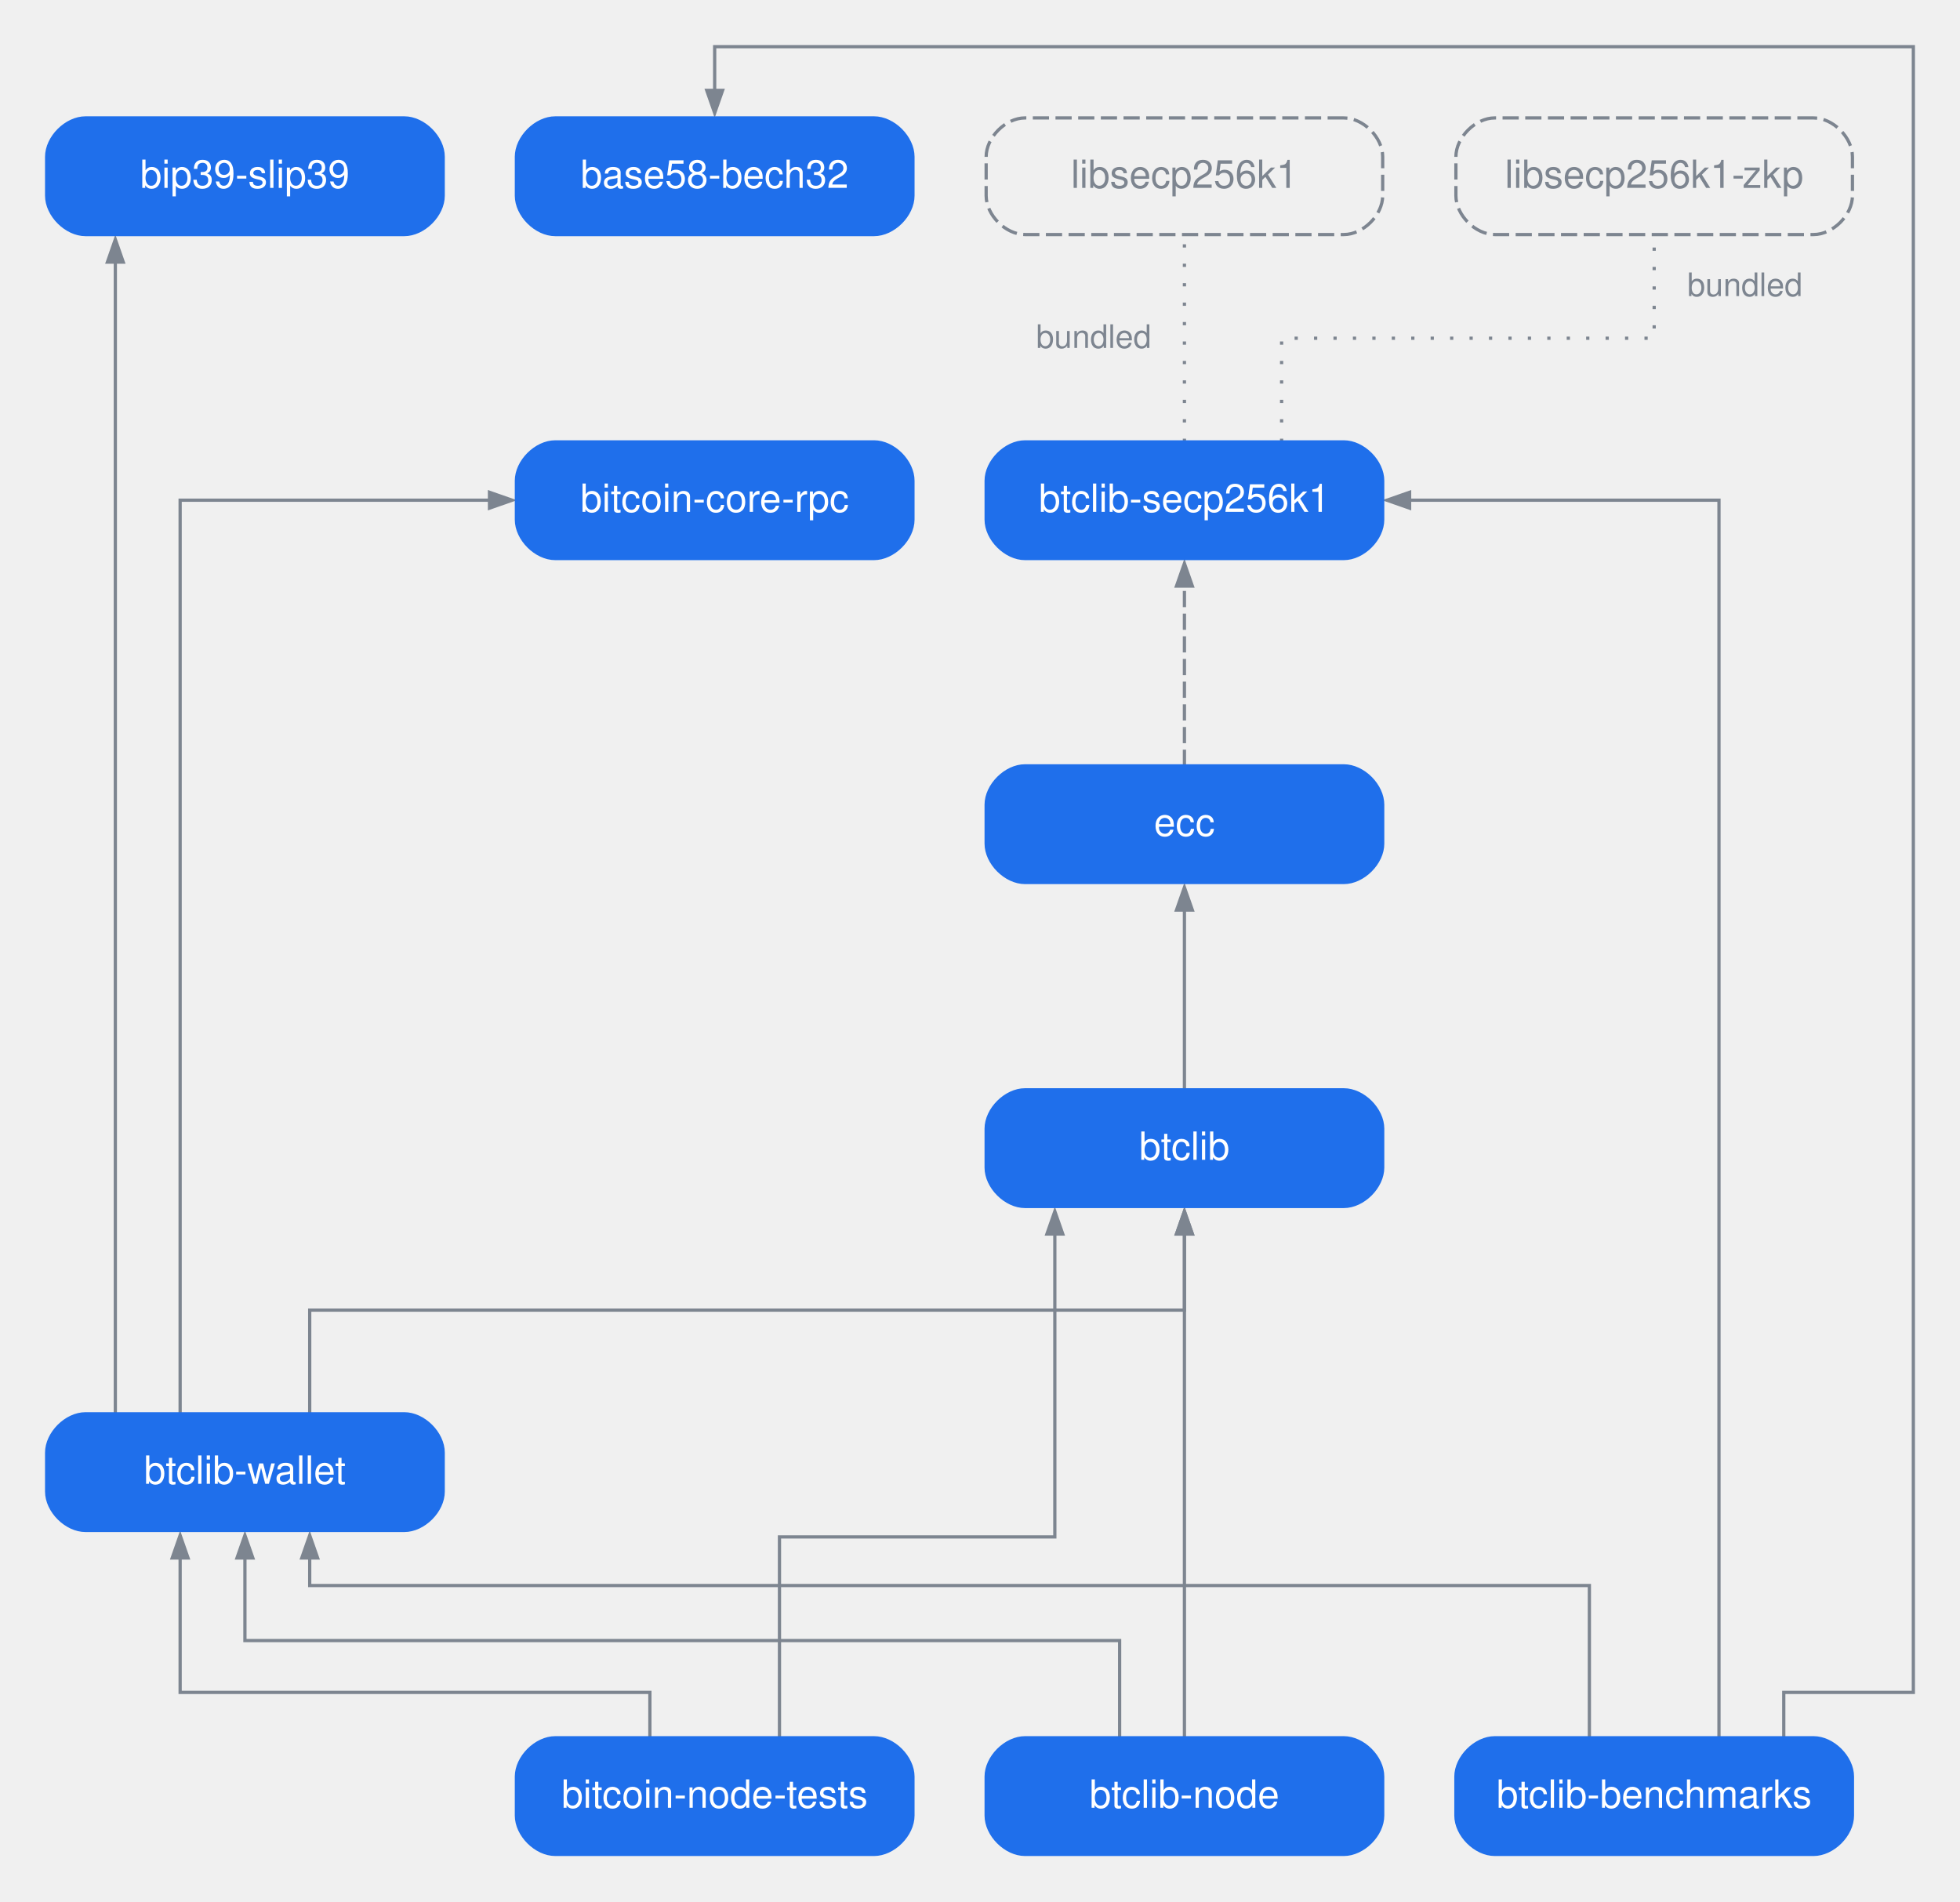
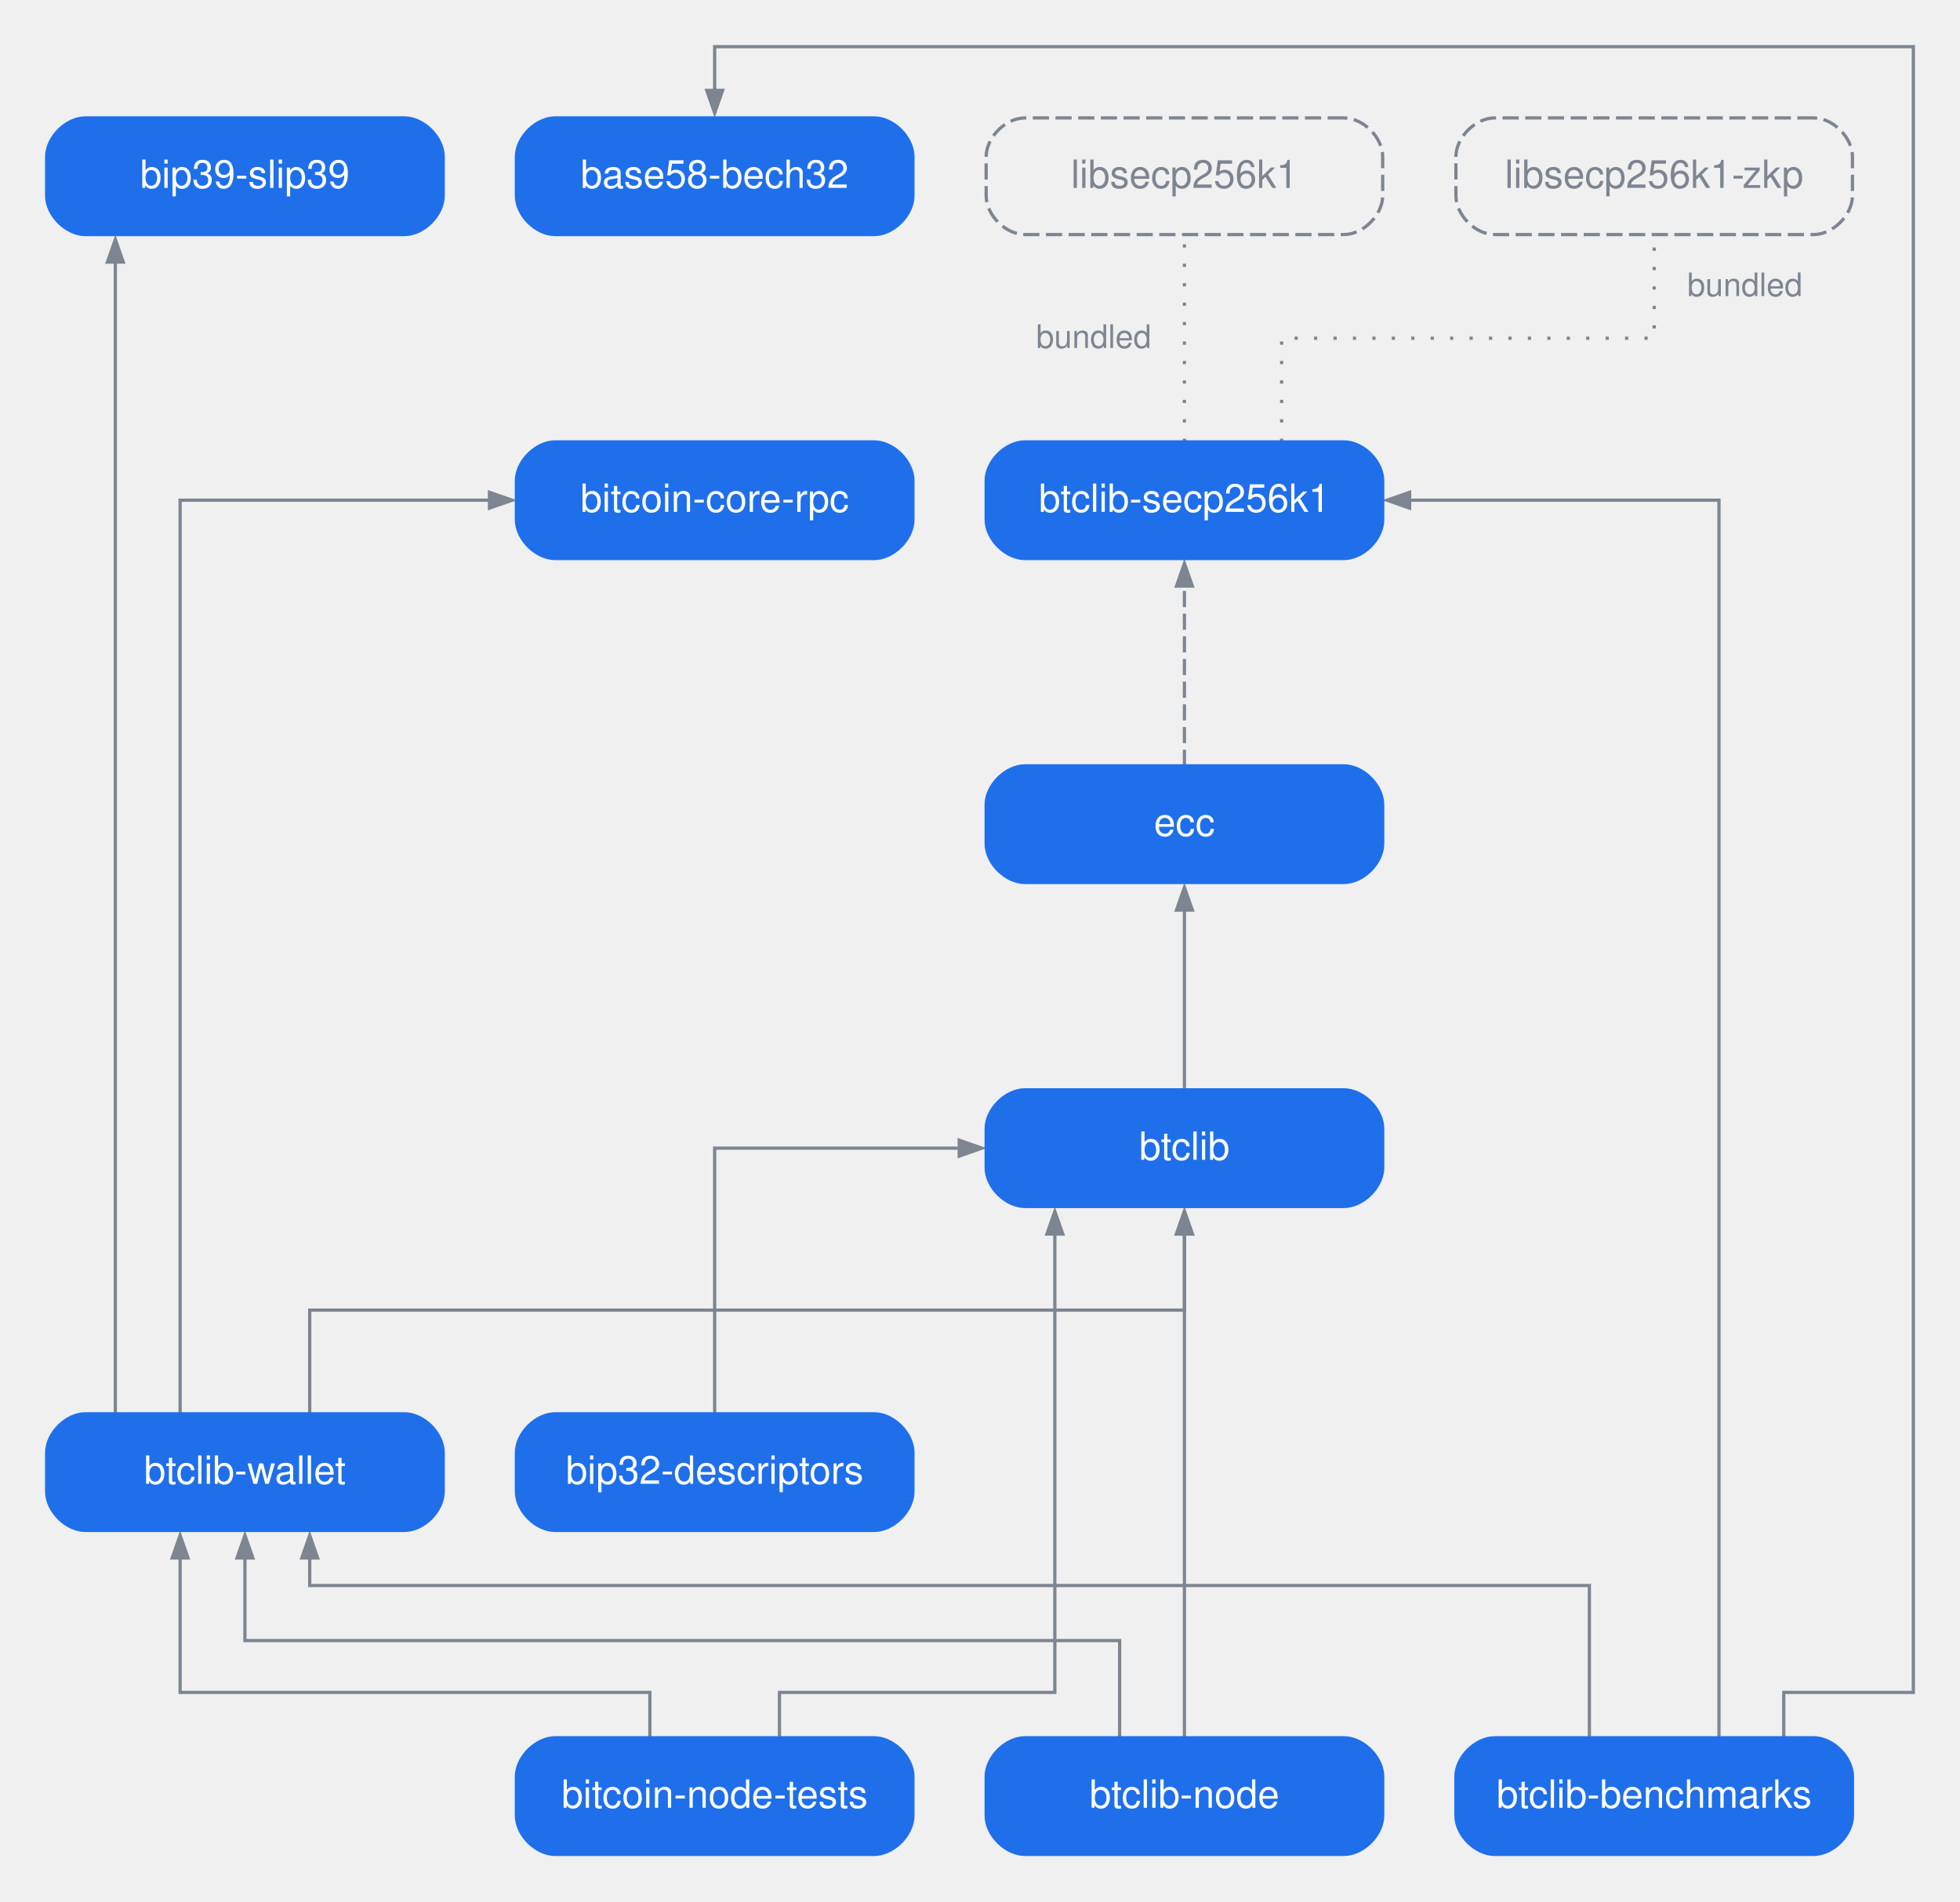
<svg xmlns="http://www.w3.org/2000/svg" width="605pt" height="587pt" viewBox="0.00 0.00 605.00 587.00">
  <g id="graph0" class="graph" transform="scale(1 1) rotate(0) translate(14.4 572.4)">
    <g id="edge1" class="edge">
      <path fill="none" stroke="#7d8590" stroke-dasharray="1,5" d="M351.2,-436C351.2,-436 351.2,-500 351.2,-500" />
      <text xml:space="preserve" text-anchor="middle" x="323.2" y="-465" font-family="Helvetica,sans-Serif" font-size="10.00" fill="#7d8590">bundled</text>
    </g>
    <g id="edge2" class="edge">
      <path fill="none" stroke="#7d8590" stroke-dasharray="1,5" d="M381.2,-436C381.2,-436 381.2,-468 381.2,-468 381.2,-468 496.2,-468 496.2,-468 496.2,-468 496.2,-500 496.2,-500" />
      <text xml:space="preserve" text-anchor="middle" x="524.2" y="-481" font-family="Helvetica,sans-Serif" font-size="10.00" fill="#7d8590">bundled</text>
    </g>
    <g id="edge3" class="edge">
      <path fill="none" stroke="#7d8590" stroke-dasharray="5,2" d="M351.2,-336C351.2,-336 351.2,-393 351.2,-393" />
      <polygon fill="#7d8590" stroke="#7d8590" points="348.75,-391.49 351.2,-398.49 353.65,-391.49 348.75,-391.49" />
    </g>
    <g id="edge4" class="edge">
      <path fill="none" stroke="#7d8590" d="M351.2,-236C351.2,-236 351.2,-293 351.2,-293" />
      <polygon fill="#7d8590" stroke="#7d8590" points="348.75,-291.49 351.2,-298.49 353.65,-291.49 348.75,-291.49" />
    </g>
-     <g id="edge14" class="edge">
+     <g id="edge15" class="edge">
      <path fill="none" stroke="#7d8590" d="M21.2,-136C21.2,-136 21.2,-493 21.2,-493" />
      <polygon fill="#7d8590" stroke="#7d8590" points="18.75,-491.49 21.2,-498.49 23.65,-491.49 18.75,-491.49" />
    </g>
-     <g id="edge13" class="edge">
+     <g id="edge14" class="edge">
      <path fill="none" stroke="#7d8590" d="M41.2,-136C41.2,-136 41.2,-418 41.2,-418 41.2,-418 138.2,-418 138.2,-418" />
      <polygon fill="#7d8590" stroke="#7d8590" points="136.69,-420.45 143.69,-418 136.69,-415.55 136.69,-420.45" />
    </g>
    <g id="edge5" class="edge">
      <path fill="none" stroke="#7d8590" d="M81.2,-136C81.2,-136 81.2,-168 81.2,-168 81.2,-168 351.2,-168 351.2,-168 351.2,-168 351.2,-193 351.2,-193" />
      <polygon fill="#7d8590" stroke="#7d8590" points="348.75,-191.49 351.2,-198.49 353.65,-191.49 348.75,-191.49" />
    </g>
+     <g id="edge8" class="edge">
+       <path fill="none" stroke="#7d8590" d="M206.2,-136C206.2,-136 206.2,-218 206.2,-218 206.2,-218 283.2,-218 283.2,-218" />
+       <polygon fill="#7d8590" stroke="#7d8590" points="281.69,-220.45 288.69,-218 281.69,-215.55 281.69,-220.45" />
+     </g>
    <g id="edge7" class="edge">
-       <path fill="none" stroke="#7d8590" d="M226.2,-36C226.2,-36 226.2,-98 226.2,-98 226.2,-98 311.2,-98 311.2,-98 311.2,-98 311.2,-193 311.2,-193" />
+       <path fill="none" stroke="#7d8590" d="M226.2,-36C226.2,-36 226.2,-50 226.2,-50 226.2,-50 311.2,-50 311.2,-50 311.2,-50 311.2,-193 311.2,-193" />
      <polygon fill="#7d8590" stroke="#7d8590" points="308.75,-191.49 311.2,-198.49 313.65,-191.49 308.75,-191.49" />
    </g>
    <g id="edge6" class="edge">
      <path fill="none" stroke="#7d8590" d="M186.2,-36C186.2,-36 186.2,-50 186.2,-50 186.2,-50 41.2,-50 41.2,-50 41.2,-50 41.2,-93 41.2,-93" />
      <polygon fill="#7d8590" stroke="#7d8590" points="38.75,-91.49 41.2,-98.49 43.65,-91.49 38.75,-91.49" />
    </g>
-     <g id="edge12" class="edge">
+     <g id="edge13" class="edge">
      <path fill="none" stroke="#7d8590" d="M536.2,-36C536.2,-36 536.2,-50 536.2,-50 536.2,-50 576.2,-50 576.2,-50 576.2,-50 576.2,-558 576.2,-558 576.2,-558 206.2,-558 206.2,-558 206.2,-558 206.2,-543 206.2,-543" />
      <polygon fill="#7d8590" stroke="#7d8590" points="208.65,-544.51 206.2,-537.51 203.75,-544.51 208.65,-544.51" />
    </g>
-     <g id="edge11" class="edge">
+     <g id="edge12" class="edge">
      <path fill="none" stroke="#7d8590" d="M516.2,-36C516.2,-36 516.2,-418 516.2,-418 516.2,-418 419.2,-418 419.2,-418" />
      <polygon fill="#7d8590" stroke="#7d8590" points="420.71,-415.55 413.71,-418 420.71,-420.45 420.71,-415.55" />
    </g>
-     <g id="edge10" class="edge">
+     <g id="edge11" class="edge">
      <path fill="none" stroke="#7d8590" d="M476.2,-36C476.2,-36 476.2,-83 476.2,-83 476.2,-83 81.2,-83 81.2,-83 81.2,-83 81.2,-93 81.2,-93" />
      <polygon fill="#7d8590" stroke="#7d8590" points="78.75,-91.49 81.2,-98.49 83.65,-91.49 78.75,-91.49" />
    </g>
-     <g id="edge8" class="edge">
+     <g id="edge9" class="edge">
      <path fill="none" stroke="#7d8590" d="M351.2,-36C351.2,-36 351.2,-193 351.2,-193" />
      <polygon fill="#7d8590" stroke="#7d8590" points="348.75,-191.49 351.2,-198.49 353.65,-191.49 348.75,-191.49" />
    </g>
-     <g id="edge9" class="edge">
+     <g id="edge10" class="edge">
      <path fill="none" stroke="#7d8590" d="M331.2,-36C331.2,-36 331.2,-66 331.2,-66 331.2,-66 61.2,-66 61.2,-66 61.2,-66 61.2,-93 61.2,-93" />
      <polygon fill="#7d8590" stroke="#7d8590" points="58.75,-91.49 61.2,-98.49 63.65,-91.49 58.75,-91.49" />
    </g>
    <g id="node1" class="node">
      <path fill="none" stroke="#7d8590" stroke-dasharray="5,2" d="M400.4,-536C400.4,-536 302,-536 302,-536 296,-536 290,-530 290,-524 290,-524 290,-512 290,-512 290,-506 296,-500 302,-500 302,-500 400.4,-500 400.4,-500 406.4,-500 412.4,-506 412.4,-512 412.4,-512 412.4,-524 412.4,-524 412.4,-530 406.4,-536 400.4,-536" />
      <text xml:space="preserve" text-anchor="middle" x="351.2" y="-514.4" font-family="Helvetica,sans-Serif" font-size="12.00" fill="#7d8590">libsecp256k1</text>
    </g>
    <g id="node2" class="node">
      <path fill="none" stroke="#7d8590" stroke-dasharray="5,2" d="M545.4,-536C545.4,-536 447,-536 447,-536 441,-536 435,-530 435,-524 435,-524 435,-512 435,-512 435,-506 441,-500 447,-500 447,-500 545.4,-500 545.4,-500 551.4,-500 557.4,-506 557.4,-512 557.4,-512 557.4,-524 557.4,-524 557.4,-530 551.4,-536 545.4,-536" />
      <text xml:space="preserve" text-anchor="middle" x="496.2" y="-514.4" font-family="Helvetica,sans-Serif" font-size="12.00" fill="#7d8590">libsecp256k1-zkp</text>
    </g>
    <g id="node3" class="node">
      <path fill="#1f6feb" stroke="#1f6feb" d="M255.4,-536C255.4,-536 157,-536 157,-536 151,-536 145,-530 145,-524 145,-524 145,-512 145,-512 145,-506 151,-500 157,-500 157,-500 255.4,-500 255.4,-500 261.4,-500 267.4,-506 267.4,-512 267.4,-512 267.4,-524 267.4,-524 267.4,-530 261.4,-536 255.4,-536" />
      <text xml:space="preserve" text-anchor="middle" x="206.2" y="-514.4" font-family="Helvetica,sans-Serif" font-size="12.00" fill="#ffffff">base58-bech32</text>
    </g>
    <g id="node4" class="node">
      <path fill="#1f6feb" stroke="#1f6feb" d="M110.4,-536C110.4,-536 12,-536 12,-536 6,-536 0,-530 0,-524 0,-524 0,-512 0,-512 0,-506 6,-500 12,-500 12,-500 110.4,-500 110.4,-500 116.4,-500 122.4,-506 122.4,-512 122.4,-512 122.4,-524 122.4,-524 122.4,-530 116.4,-536 110.4,-536" />
      <text xml:space="preserve" text-anchor="middle" x="61.2" y="-514.4" font-family="Helvetica,sans-Serif" font-size="12.00" fill="#ffffff">bip39-slip39</text>
    </g>
    <g id="node5" class="node">
      <path fill="#1f6feb" stroke="#1f6feb" d="M255.4,-436C255.4,-436 157,-436 157,-436 151,-436 145,-430 145,-424 145,-424 145,-412 145,-412 145,-406 151,-400 157,-400 157,-400 255.4,-400 255.4,-400 261.4,-400 267.4,-406 267.4,-412 267.4,-412 267.4,-424 267.4,-424 267.4,-430 261.4,-436 255.4,-436" />
      <text xml:space="preserve" text-anchor="middle" x="206.2" y="-414.4" font-family="Helvetica,sans-Serif" font-size="12.00" fill="#ffffff">bitcoin-core-rpc</text>
    </g>
    <g id="node6" class="node">
      <path fill="#1f6feb" stroke="#1f6feb" d="M400.4,-436C400.4,-436 302,-436 302,-436 296,-436 290,-430 290,-424 290,-424 290,-412 290,-412 290,-406 296,-400 302,-400 302,-400 400.4,-400 400.4,-400 406.4,-400 412.4,-406 412.4,-412 412.4,-412 412.4,-424 412.4,-424 412.4,-430 406.4,-436 400.4,-436" />
      <text xml:space="preserve" text-anchor="middle" x="351.2" y="-414.4" font-family="Helvetica,sans-Serif" font-size="12.00" fill="#ffffff">btclib-secp256k1</text>
    </g>
    <g id="node7" class="node">
      <path fill="#1f6feb" stroke="#1f6feb" d="M400.4,-336C400.4,-336 302,-336 302,-336 296,-336 290,-330 290,-324 290,-324 290,-312 290,-312 290,-306 296,-300 302,-300 302,-300 400.4,-300 400.4,-300 406.4,-300 412.4,-306 412.4,-312 412.4,-312 412.4,-324 412.4,-324 412.4,-330 406.4,-336 400.4,-336" />
      <text xml:space="preserve" text-anchor="middle" x="351.2" y="-314.4" font-family="Helvetica,sans-Serif" font-size="12.00" fill="#ffffff">ecc</text>
    </g>
    <g id="node8" class="node">
      <path fill="#1f6feb" stroke="#1f6feb" d="M400.4,-236C400.4,-236 302,-236 302,-236 296,-236 290,-230 290,-224 290,-224 290,-212 290,-212 290,-206 296,-200 302,-200 302,-200 400.4,-200 400.4,-200 406.4,-200 412.4,-206 412.4,-212 412.4,-212 412.4,-224 412.4,-224 412.4,-230 406.4,-236 400.4,-236" />
      <text xml:space="preserve" text-anchor="middle" x="351.2" y="-214.4" font-family="Helvetica,sans-Serif" font-size="12.00" fill="#ffffff">btclib</text>
    </g>
    <g id="node9" class="node">
      <path fill="#1f6feb" stroke="#1f6feb" d="M110.4,-136C110.4,-136 12,-136 12,-136 6,-136 0,-130 0,-124 0,-124 0,-112 0,-112 0,-106 6,-100 12,-100 12,-100 110.4,-100 110.4,-100 116.4,-100 122.4,-106 122.4,-112 122.4,-112 122.4,-124 122.4,-124 122.4,-130 116.4,-136 110.4,-136" />
      <text xml:space="preserve" text-anchor="middle" x="61.2" y="-114.4" font-family="Helvetica,sans-Serif" font-size="12.00" fill="#ffffff">btclib-wallet</text>
    </g>
    <g id="node10" class="node">
+       <path fill="#1f6feb" stroke="#1f6feb" d="M255.4,-136C255.4,-136 157,-136 157,-136 151,-136 145,-130 145,-124 145,-124 145,-112 145,-112 145,-106 151,-100 157,-100 157,-100 255.4,-100 255.4,-100 261.4,-100 267.4,-106 267.4,-112 267.4,-112 267.4,-124 267.4,-124 267.4,-130 261.4,-136 255.4,-136" />
+       <text xml:space="preserve" text-anchor="middle" x="206.2" y="-114.4" font-family="Helvetica,sans-Serif" font-size="12.00" fill="#ffffff">bip32-descriptors</text>
+     </g>
+     <g id="node11" class="node">
      <path fill="#1f6feb" stroke="#1f6feb" d="M255.4,-36C255.4,-36 157,-36 157,-36 151,-36 145,-30 145,-24 145,-24 145,-12 145,-12 145,-6 151,0 157,0 157,0 255.4,0 255.4,0 261.4,0 267.4,-6 267.4,-12 267.4,-12 267.4,-24 267.4,-24 267.4,-30 261.4,-36 255.4,-36" />
      <text xml:space="preserve" text-anchor="middle" x="206.2" y="-14.4" font-family="Helvetica,sans-Serif" font-size="12.00" fill="#ffffff">bitcoin-node-tests</text>
    </g>
-     <g id="node11" class="node">
+     <g id="node12" class="node">
      <path fill="#1f6feb" stroke="#1f6feb" d="M545.4,-36C545.4,-36 447,-36 447,-36 441,-36 435,-30 435,-24 435,-24 435,-12 435,-12 435,-6 441,0 447,0 447,0 545.4,0 545.4,0 551.4,0 557.4,-6 557.4,-12 557.4,-12 557.4,-24 557.4,-24 557.4,-30 551.4,-36 545.4,-36" />
      <text xml:space="preserve" text-anchor="middle" x="496.2" y="-14.4" font-family="Helvetica,sans-Serif" font-size="12.00" fill="#ffffff">btclib-benchmarks</text>
    </g>
-     <g id="node12" class="node">
+     <g id="node13" class="node">
      <path fill="#1f6feb" stroke="#1f6feb" d="M400.4,-36C400.4,-36 302,-36 302,-36 296,-36 290,-30 290,-24 290,-24 290,-12 290,-12 290,-6 296,0 302,0 302,0 400.4,0 400.4,0 406.4,0 412.4,-6 412.4,-12 412.4,-12 412.4,-24 412.4,-24 412.4,-30 406.4,-36 400.4,-36" />
      <text xml:space="preserve" text-anchor="middle" x="351.2" y="-14.4" font-family="Helvetica,sans-Serif" font-size="12.00" fill="#ffffff">btclib-node</text>
    </g>
  </g>
</svg>
